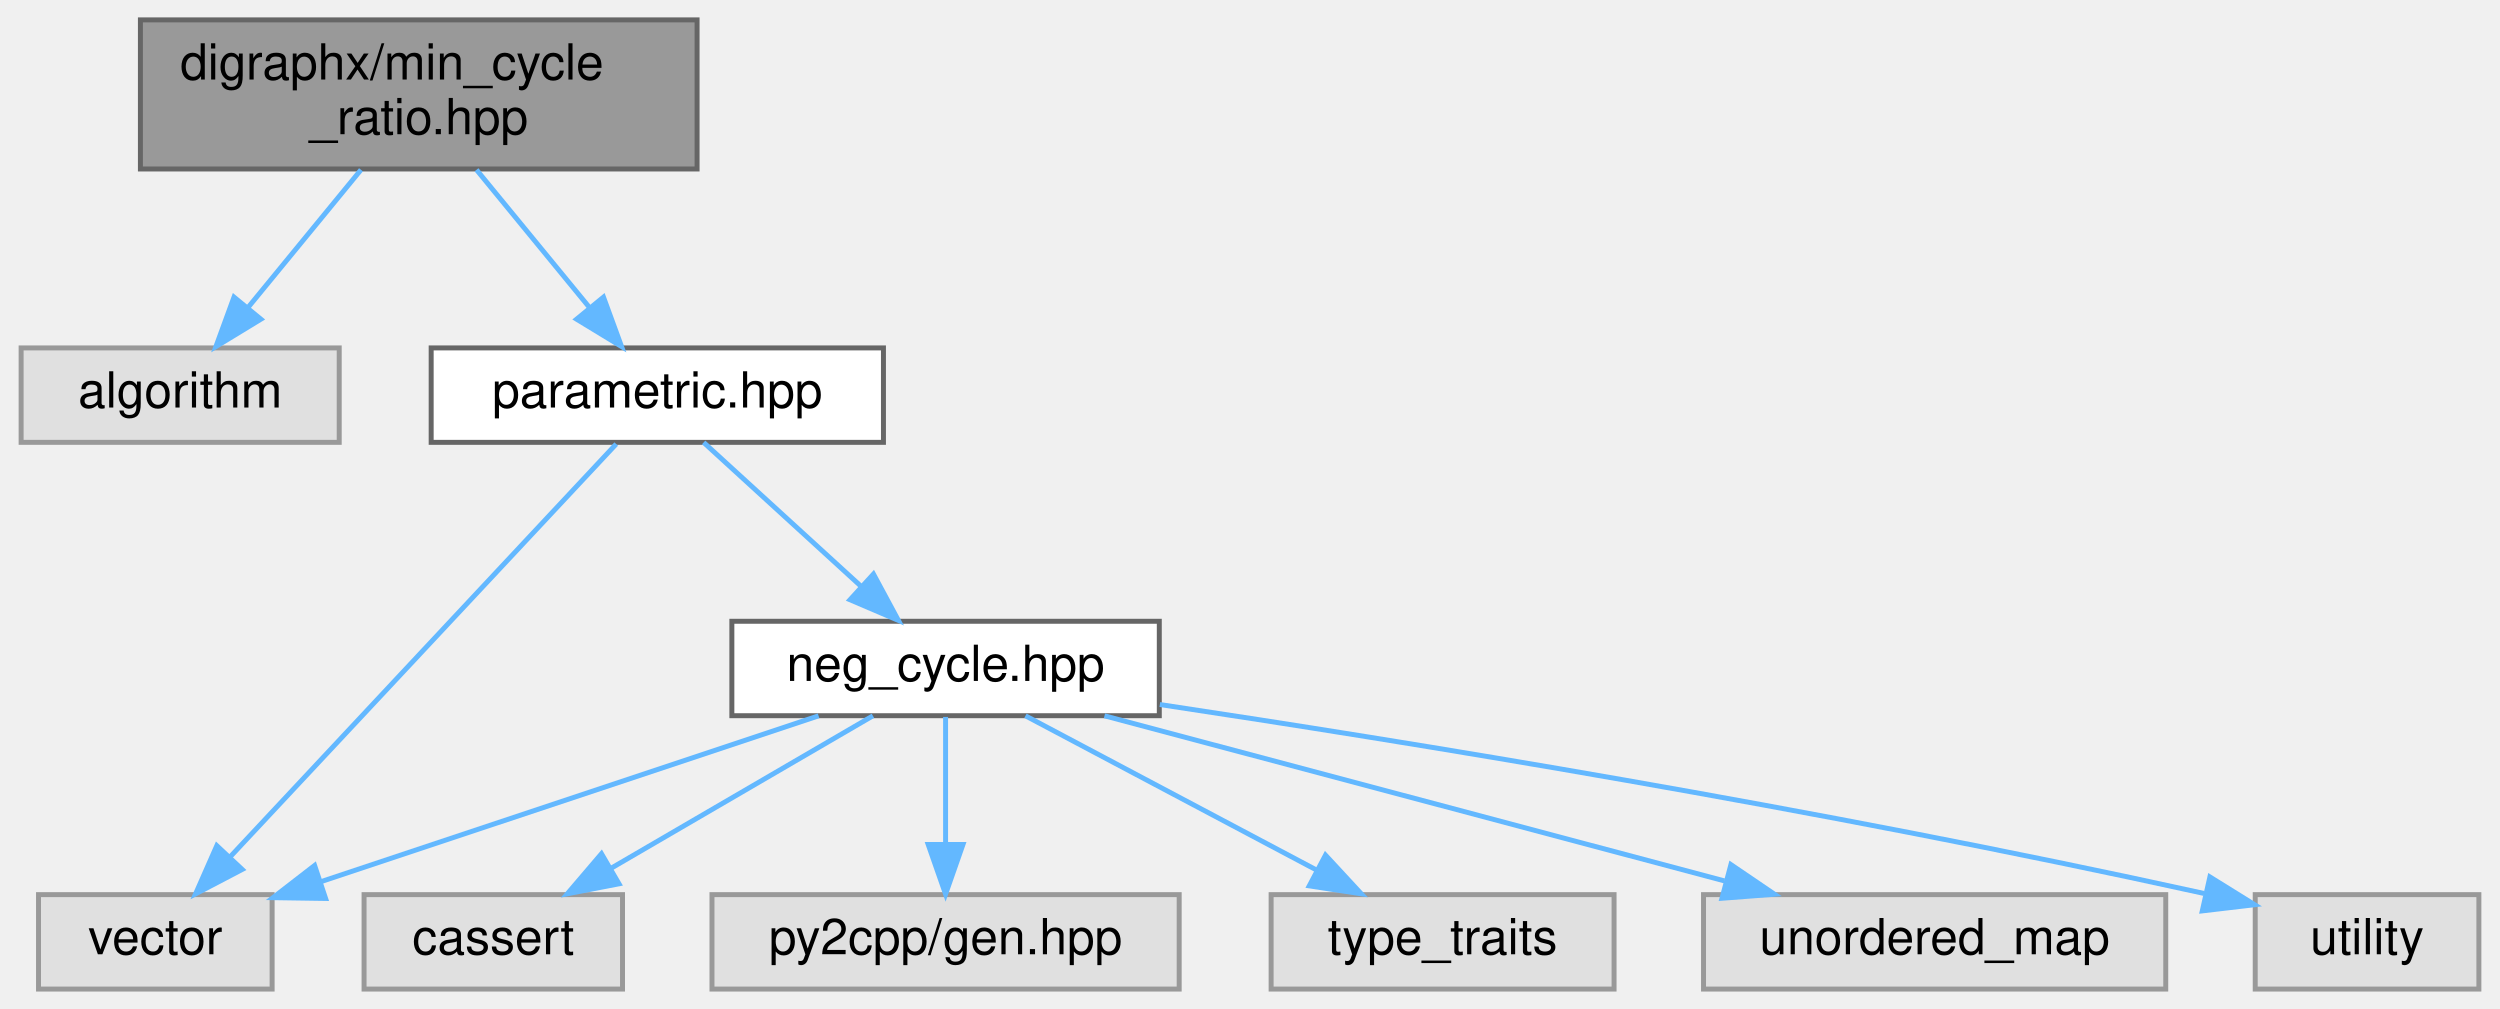
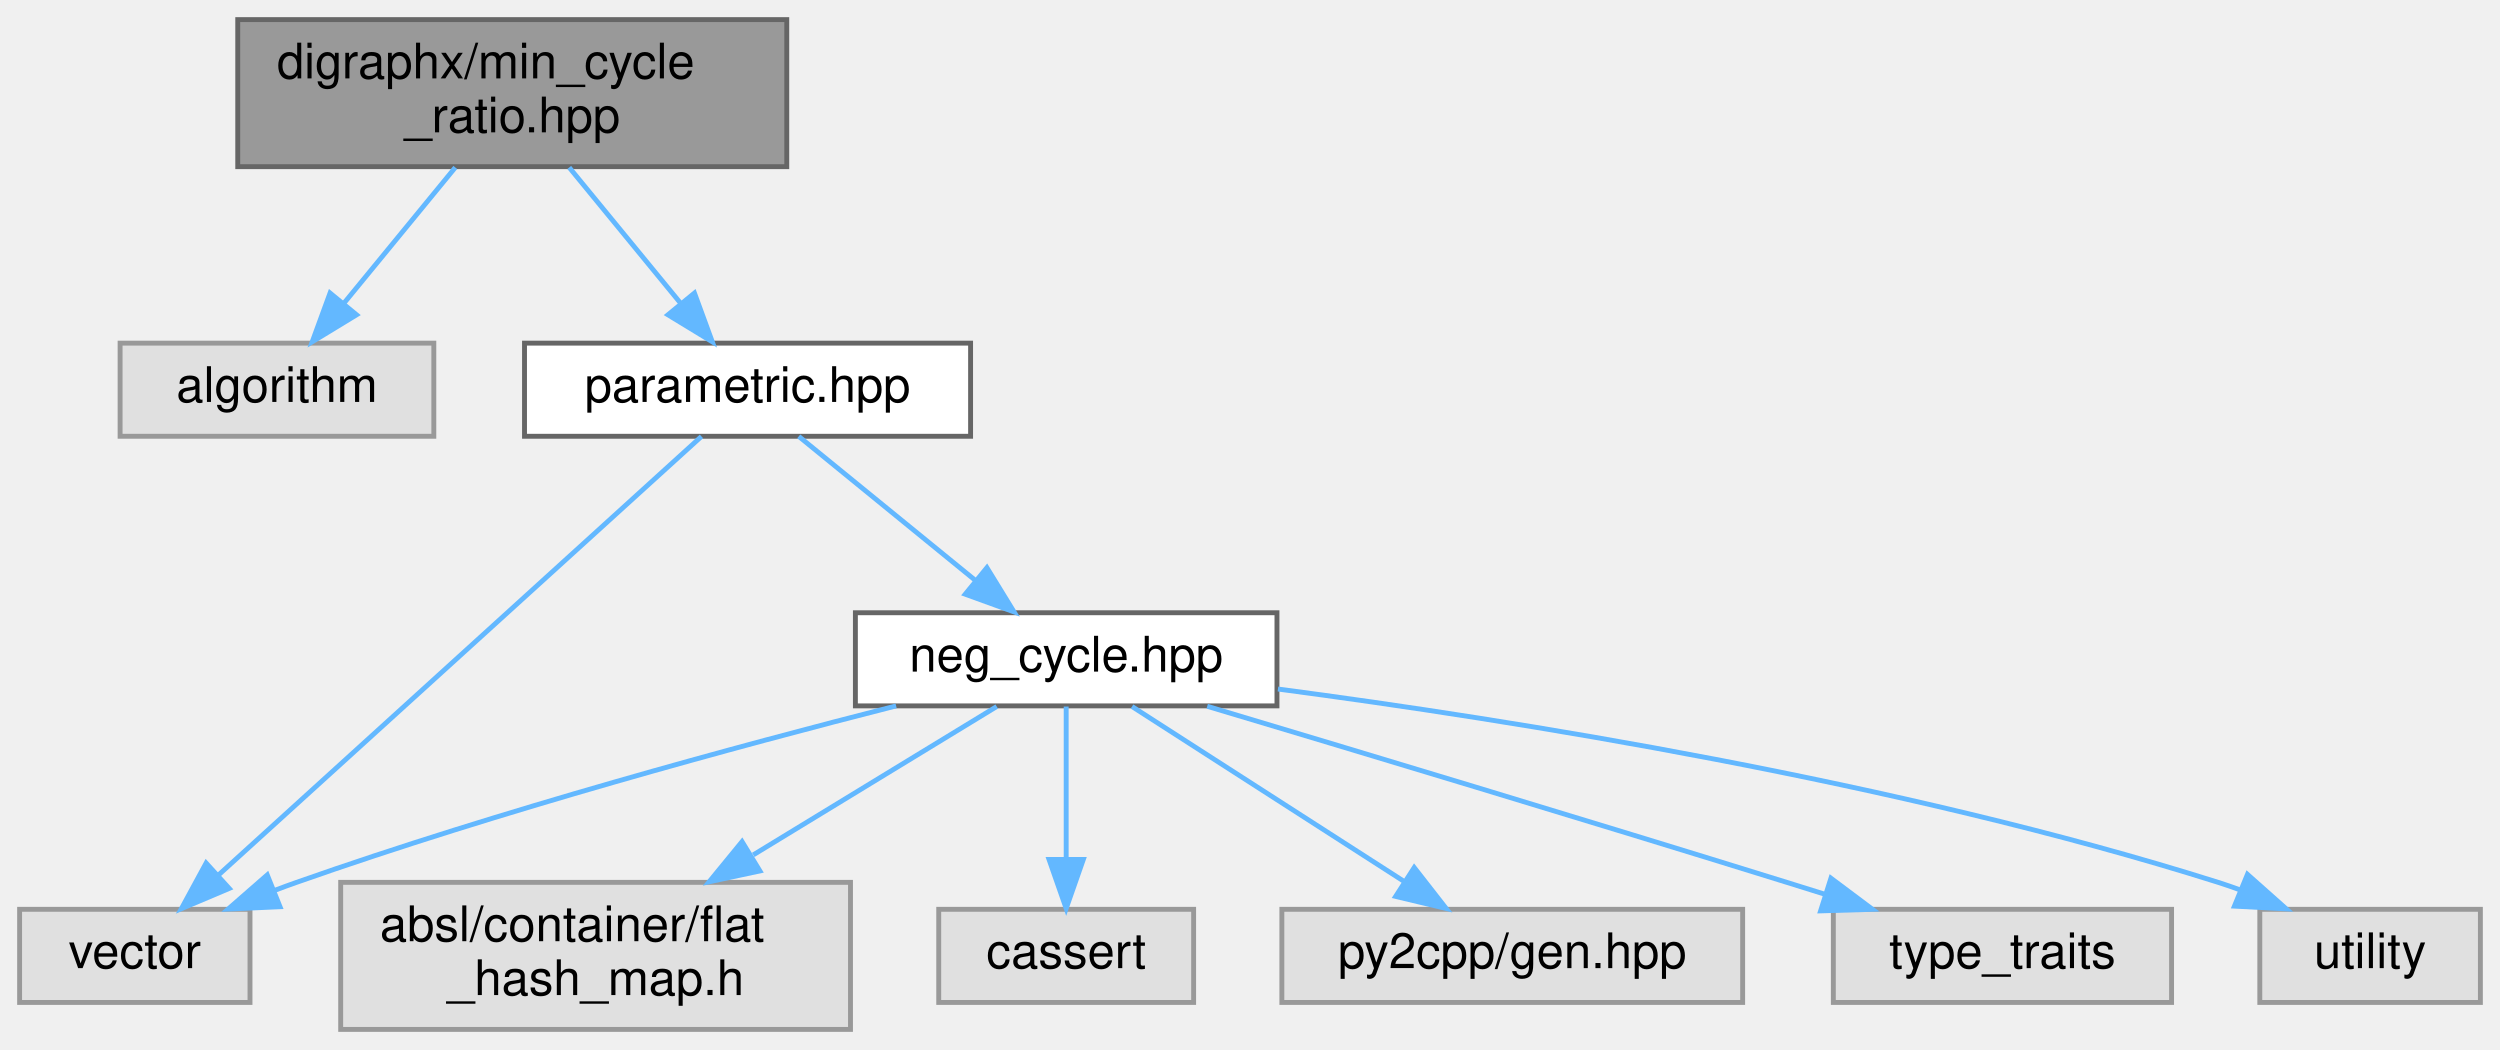
- <svg xmlns="http://www.w3.org/2000/svg" xmlns:xlink="http://www.w3.org/1999/xlink" width="503pt" height="203pt" viewBox="0.00 0.00 502.50 203.00">
-   <g id="graph0" class="graph" transform="scale(1 1) rotate(0) translate(4 199)">
+ <svg xmlns="http://www.w3.org/2000/svg" xmlns:xlink="http://www.w3.org/1999/xlink" width="510pt" height="214pt" viewBox="0.00 0.00 510.00 214.00">
+   <g id="graph0" class="graph" transform="scale(1 1) rotate(0) translate(4 210)">
    <g id="Node000001" class="node">
      <g id="a_Node000001">
        <a xlink:title="Minimum cycle ratio algorithms for directed graphs.">
-           <polygon fill="#999999" stroke="#666666" points="136,-195 24,-195 24,-165 136,-165 136,-195" />
-           <text text-anchor="start" x="32" y="-183" font-family="Helvetica,sans-Serif" font-size="10.00">digraphx/min_cycle</text>
-           <text text-anchor="middle" x="80" y="-172" font-family="Helvetica,sans-Serif" font-size="10.00">_ratio.hpp</text>
+           <polygon fill="#999999" stroke="#666666" points="156.5,-206 44.5,-206 44.5,-176 156.5,-176 156.5,-206" />
+           <text text-anchor="start" x="52.5" y="-194" font-family="Helvetica,sans-Serif" font-size="10.00">digraphx/min_cycle</text>
+           <text text-anchor="middle" x="100.5" y="-183" font-family="Helvetica,sans-Serif" font-size="10.00">_ratio.hpp</text>
        </a>
      </g>
    </g>
    <g id="Node000002" class="node">
      <g id="a_Node000002">
        <a xlink:title=" ">
-           <polygon fill="#e0e0e0" stroke="#999999" points="64,-129 0,-129 0,-110 64,-110 64,-129" />
-           <text text-anchor="middle" x="32" y="-117" font-family="Helvetica,sans-Serif" font-size="10.00">algorithm</text>
+           <polygon fill="#e0e0e0" stroke="#999999" points="84.5,-140 20.5,-140 20.5,-121 84.5,-121 84.5,-140" />
+           <text text-anchor="middle" x="52.5" y="-128" font-family="Helvetica,sans-Serif" font-size="10.00">algorithm</text>
        </a>
      </g>
    </g>
    <g id="edge1_Node000001_Node000002" class="edge">
      <g id="a_edge1_Node000001_Node000002">
        <a xlink:title=" ">
-           <path fill="none" stroke="#63b8ff" d="M68.38,-164.84C61.56,-156.52 52.89,-145.96 45.73,-137.23" />
-           <polygon fill="#63b8ff" stroke="#63b8ff" points="48.24,-134.78 39.19,-129.27 42.83,-139.22 48.24,-134.78" />
+           <path fill="none" stroke="#63b8ff" d="M88.88,-175.84C82.06,-167.52 73.39,-156.96 66.23,-148.23" />
+           <polygon fill="#63b8ff" stroke="#63b8ff" points="68.74,-145.78 59.69,-140.27 63.33,-150.22 68.74,-145.78" />
        </a>
      </g>
    </g>
    <g id="Node000003" class="node">
      <g id="a_Node000003">
        <a xlink:href="parametric_8hpp.html" target="_top" xlink:title="Maximum parametric network problem solver.">
-           <polygon fill="white" stroke="#666666" points="173.5,-129 82.5,-129 82.5,-110 173.5,-110 173.5,-129" />
-           <text text-anchor="middle" x="128" y="-117" font-family="Helvetica,sans-Serif" font-size="10.00">parametric.hpp</text>
+           <polygon fill="white" stroke="#666666" points="194,-140 103,-140 103,-121 194,-121 194,-140" />
+           <text text-anchor="middle" x="148.5" y="-128" font-family="Helvetica,sans-Serif" font-size="10.00">parametric.hpp</text>
        </a>
      </g>
    </g>
    <g id="edge2_Node000001_Node000003" class="edge">
      <g id="a_edge2_Node000001_Node000003">
        <a xlink:title=" ">
-           <path fill="none" stroke="#63b8ff" d="M91.62,-164.84C98.44,-156.52 107.11,-145.96 114.27,-137.23" />
-           <polygon fill="#63b8ff" stroke="#63b8ff" points="117.17,-139.22 120.81,-129.27 111.76,-134.78 117.17,-139.22" />
+           <path fill="none" stroke="#63b8ff" d="M112.12,-175.84C118.94,-167.52 127.61,-156.96 134.77,-148.23" />
+           <polygon fill="#63b8ff" stroke="#63b8ff" points="137.67,-150.22 141.31,-140.27 132.26,-145.78 137.67,-150.22" />
        </a>
      </g>
    </g>
    <g id="Node000004" class="node">
      <g id="a_Node000004">
        <a xlink:title=" ">
-           <polygon fill="#e0e0e0" stroke="#999999" points="50.5,-19 3.5,-19 3.5,0 50.5,0 50.5,-19" />
-           <text text-anchor="middle" x="27" y="-7" font-family="Helvetica,sans-Serif" font-size="10.00">vector</text>
+           <polygon fill="#e0e0e0" stroke="#999999" points="47,-24.5 0,-24.5 0,-5.5 47,-5.5 47,-24.5" />
+           <text text-anchor="middle" x="23.5" y="-12.5" font-family="Helvetica,sans-Serif" font-size="10.00">vector</text>
        </a>
      </g>
    </g>
    <g id="edge3_Node000003_Node000004" class="edge">
      <g id="a_edge3_Node000003_Node000004">
        <a xlink:title=" ">
-           <path fill="none" stroke="#63b8ff" d="M119.73,-109.66C102.71,-91.46 63.52,-49.55 41.93,-26.47" />
-           <polygon fill="#63b8ff" stroke="#63b8ff" points="44.48,-24.07 35.1,-19.16 39.37,-28.85 44.48,-24.07" />
+           <path fill="none" stroke="#63b8ff" d="M139.1,-120.97C118.11,-101.91 67.15,-55.63 40.45,-31.39" />
+           <polygon fill="#63b8ff" stroke="#63b8ff" points="42.76,-28.76 33,-24.63 38.05,-33.94 42.76,-28.76" />
        </a>
      </g>
    </g>
    <g id="Node000005" class="node">
      <g id="a_Node000005">
        <a xlink:href="neg__cycle_8hpp.html" target="_top" xlink:title="Negative cycle detection for weighted directed graphs.">
-           <polygon fill="white" stroke="#666666" points="229,-74 143,-74 143,-55 229,-55 229,-74" />
-           <text text-anchor="middle" x="186" y="-62" font-family="Helvetica,sans-Serif" font-size="10.00">neg_cycle.hpp</text>
+           <polygon fill="white" stroke="#666666" points="256.5,-85 170.5,-85 170.5,-66 256.5,-66 256.5,-85" />
+           <text text-anchor="middle" x="213.5" y="-73" font-family="Helvetica,sans-Serif" font-size="10.00">neg_cycle.hpp</text>
        </a>
      </g>
    </g>
    <g id="edge4_Node000003_Node000005" class="edge">
      <g id="a_edge4_Node000003_Node000005">
        <a xlink:title=" ">
-           <path fill="none" stroke="#63b8ff" d="M137.32,-109.98C145.81,-102.23 158.56,-90.58 168.88,-81.14" />
-           <polygon fill="#63b8ff" stroke="#63b8ff" points="171.49,-83.5 176.51,-74.17 166.77,-78.33 171.49,-83.5" />
+           <path fill="none" stroke="#63b8ff" d="M158.94,-120.98C168.65,-113.07 183.32,-101.11 195,-91.58" />
+           <polygon fill="#63b8ff" stroke="#63b8ff" points="197.33,-94.2 202.87,-85.17 192.9,-88.78 197.33,-94.2" />
        </a>
      </g>
    </g>
    <g id="edge10_Node000005_Node000004" class="edge">
      <g id="a_edge10_Node000005_Node000004">
        <a xlink:title=" ">
-           <path fill="none" stroke="#63b8ff" d="M160.45,-54.98C133.24,-45.91 90.07,-31.52 60.23,-21.58" />
-           <polygon fill="#63b8ff" stroke="#63b8ff" points="61.26,-18.23 50.67,-18.39 59.05,-24.87 61.26,-18.23" />
+           <path fill="none" stroke="#63b8ff" d="M178.81,-66C146.74,-57.83 97.92,-44.59 56.5,-30 55.07,-29.5 53.61,-28.96 52.15,-28.41" />
+           <polygon fill="#63b8ff" stroke="#63b8ff" points="53.12,-25.03 42.54,-24.55 50.52,-31.52 53.12,-25.03" />
        </a>
      </g>
    </g>
    <g id="Node000006" class="node">
      <g id="a_Node000006">
        <a xlink:title=" ">
-           <polygon fill="#e0e0e0" stroke="#999999" points="121,-19 69,-19 69,0 121,0 121,-19" />
-           <text text-anchor="middle" x="95" y="-7" font-family="Helvetica,sans-Serif" font-size="10.00">cassert</text>
+           <polygon fill="#e0e0e0" stroke="#999999" points="169.5,-30 65.5,-30 65.5,0 169.5,0 169.5,-30" />
+           <text text-anchor="start" x="73.5" y="-18" font-family="Helvetica,sans-Serif" font-size="10.00">absl/container/flat</text>
+           <text text-anchor="middle" x="117.5" y="-7" font-family="Helvetica,sans-Serif" font-size="10.00">_hash_map.h</text>
        </a>
      </g>
    </g>
    <g id="edge5_Node000005_Node000006" class="edge">
      <g id="a_edge5_Node000005_Node000006">
        <a xlink:title=" ">
-           <path fill="none" stroke="#63b8ff" d="M171.38,-54.98C157.14,-46.69 135.25,-33.94 118.55,-24.22" />
-           <polygon fill="#63b8ff" stroke="#63b8ff" points="120.29,-21.18 109.89,-19.17 116.77,-27.23 120.29,-21.18" />
+           <path fill="none" stroke="#63b8ff" d="M199.33,-65.87C186.31,-57.93 166.52,-45.87 149.66,-35.6" />
+           <polygon fill="#63b8ff" stroke="#63b8ff" points="151.02,-32.33 140.66,-30.11 147.38,-38.31 151.02,-32.33" />
        </a>
      </g>
    </g>
    <g id="Node000007" class="node">
      <g id="a_Node000007">
        <a xlink:title=" ">
-           <polygon fill="#e0e0e0" stroke="#999999" points="233,-19 139,-19 139,0 233,0 233,-19" />
-           <text text-anchor="middle" x="186" y="-7" font-family="Helvetica,sans-Serif" font-size="10.00">py2cpp/gen.hpp</text>
+           <polygon fill="#e0e0e0" stroke="#999999" points="239.5,-24.5 187.5,-24.5 187.5,-5.5 239.5,-5.5 239.5,-24.5" />
+           <text text-anchor="middle" x="213.5" y="-12.5" font-family="Helvetica,sans-Serif" font-size="10.00">cassert</text>
        </a>
      </g>
    </g>
    <g id="edge6_Node000005_Node000007" class="edge">
      <g id="a_edge6_Node000005_Node000007">
        <a xlink:title=" ">
-           <path fill="none" stroke="#63b8ff" d="M186,-54.75C186,-47.8 186,-37.85 186,-29.13" />
-           <polygon fill="#63b8ff" stroke="#63b8ff" points="189.5,-29.09 186,-19.09 182.5,-29.09 189.5,-29.09" />
+           <path fill="none" stroke="#63b8ff" d="M213.5,-65.87C213.5,-57.75 213.5,-45.31 213.5,-34.89" />
+           <polygon fill="#63b8ff" stroke="#63b8ff" points="217,-34.67 213.5,-24.67 210,-34.67 217,-34.67" />
        </a>
      </g>
    </g>
    <g id="Node000008" class="node">
      <g id="a_Node000008">
        <a xlink:title=" ">
-           <polygon fill="#e0e0e0" stroke="#999999" points="320.5,-19 251.5,-19 251.5,0 320.5,0 320.5,-19" />
-           <text text-anchor="middle" x="286" y="-7" font-family="Helvetica,sans-Serif" font-size="10.00">type_traits</text>
+           <polygon fill="#e0e0e0" stroke="#999999" points="351.5,-24.5 257.5,-24.5 257.5,-5.5 351.5,-5.5 351.5,-24.5" />
+           <text text-anchor="middle" x="304.5" y="-12.5" font-family="Helvetica,sans-Serif" font-size="10.00">py2cpp/gen.hpp</text>
        </a>
      </g>
    </g>
    <g id="edge7_Node000005_Node000008" class="edge">
      <g id="a_edge7_Node000005_Node000008">
        <a xlink:title=" ">
-           <path fill="none" stroke="#63b8ff" d="M202.07,-54.98C217.86,-46.61 242.22,-33.7 260.63,-23.95" />
-           <polygon fill="#63b8ff" stroke="#63b8ff" points="262.44,-26.95 269.64,-19.17 259.17,-20.76 262.44,-26.95" />
+           <path fill="none" stroke="#63b8ff" d="M226.93,-65.87C241.58,-56.45 265.26,-41.23 282.6,-30.08" />
+           <polygon fill="#63b8ff" stroke="#63b8ff" points="284.5,-33.02 291.02,-24.67 280.71,-27.13 284.5,-33.02" />
        </a>
      </g>
    </g>
    <g id="Node000009" class="node">
      <g id="a_Node000009">
        <a xlink:title=" ">
-           <polygon fill="#e0e0e0" stroke="#999999" points="431.5,-19 338.5,-19 338.5,0 431.5,0 431.5,-19" />
-           <text text-anchor="middle" x="385" y="-7" font-family="Helvetica,sans-Serif" font-size="10.00">unordered_map</text>
+           <polygon fill="#e0e0e0" stroke="#999999" points="439,-24.5 370,-24.5 370,-5.5 439,-5.5 439,-24.5" />
+           <text text-anchor="middle" x="404.5" y="-12.5" font-family="Helvetica,sans-Serif" font-size="10.00">type_traits</text>
        </a>
      </g>
    </g>
    <g id="edge8_Node000005_Node000009" class="edge">
      <g id="a_edge8_Node000005_Node000009">
        <a xlink:title=" ">
-           <path fill="none" stroke="#63b8ff" d="M217.97,-54.98C251.82,-45.97 305.4,-31.7 342.71,-21.76" />
-           <polygon fill="#63b8ff" stroke="#63b8ff" points="344.01,-25.04 352.78,-19.08 342.21,-18.27 344.01,-25.04" />
+           <path fill="none" stroke="#63b8ff" d="M242.27,-65.92C271.93,-57.05 319.5,-42.73 360.5,-30 363.07,-29.2 365.72,-28.37 368.38,-27.54" />
+           <polygon fill="#63b8ff" stroke="#63b8ff" points="369.51,-30.85 377.99,-24.5 367.4,-24.18 369.51,-30.85" />
        </a>
      </g>
    </g>
    <g id="Node000010" class="node">
      <g id="a_Node000010">
        <a xlink:title=" ">
-           <polygon fill="#e0e0e0" stroke="#999999" points="494.5,-19 449.5,-19 449.5,0 494.5,0 494.5,-19" />
-           <text text-anchor="middle" x="472" y="-7" font-family="Helvetica,sans-Serif" font-size="10.00">utility</text>
+           <polygon fill="#e0e0e0" stroke="#999999" points="502,-24.5 457,-24.5 457,-5.5 502,-5.5 502,-24.5" />
+           <text text-anchor="middle" x="479.5" y="-12.5" font-family="Helvetica,sans-Serif" font-size="10.00">utility</text>
        </a>
      </g>
    </g>
    <g id="edge9_Node000005_Node000010" class="edge">
      <g id="a_edge9_Node000005_Node000010">
        <a xlink:title=" ">
-           <path fill="none" stroke="#63b8ff" d="M229.11,-57.25C277.92,-49.9 360.02,-36.68 439.23,-19.23" />
-           <polygon fill="#63b8ff" stroke="#63b8ff" points="440.38,-22.56 449.38,-16.97 438.85,-15.73 440.38,-22.56" />
+           <path fill="none" stroke="#63b8ff" d="M256.7,-69.44C304.42,-63.14 383.16,-50.62 448.5,-30 449.94,-29.54 451.41,-29.04 452.88,-28.5" />
+           <polygon fill="#63b8ff" stroke="#63b8ff" points="454.48,-31.63 462.4,-24.59 451.82,-25.15 454.48,-31.63" />
        </a>
      </g>
    </g>
  </g>
</svg>
